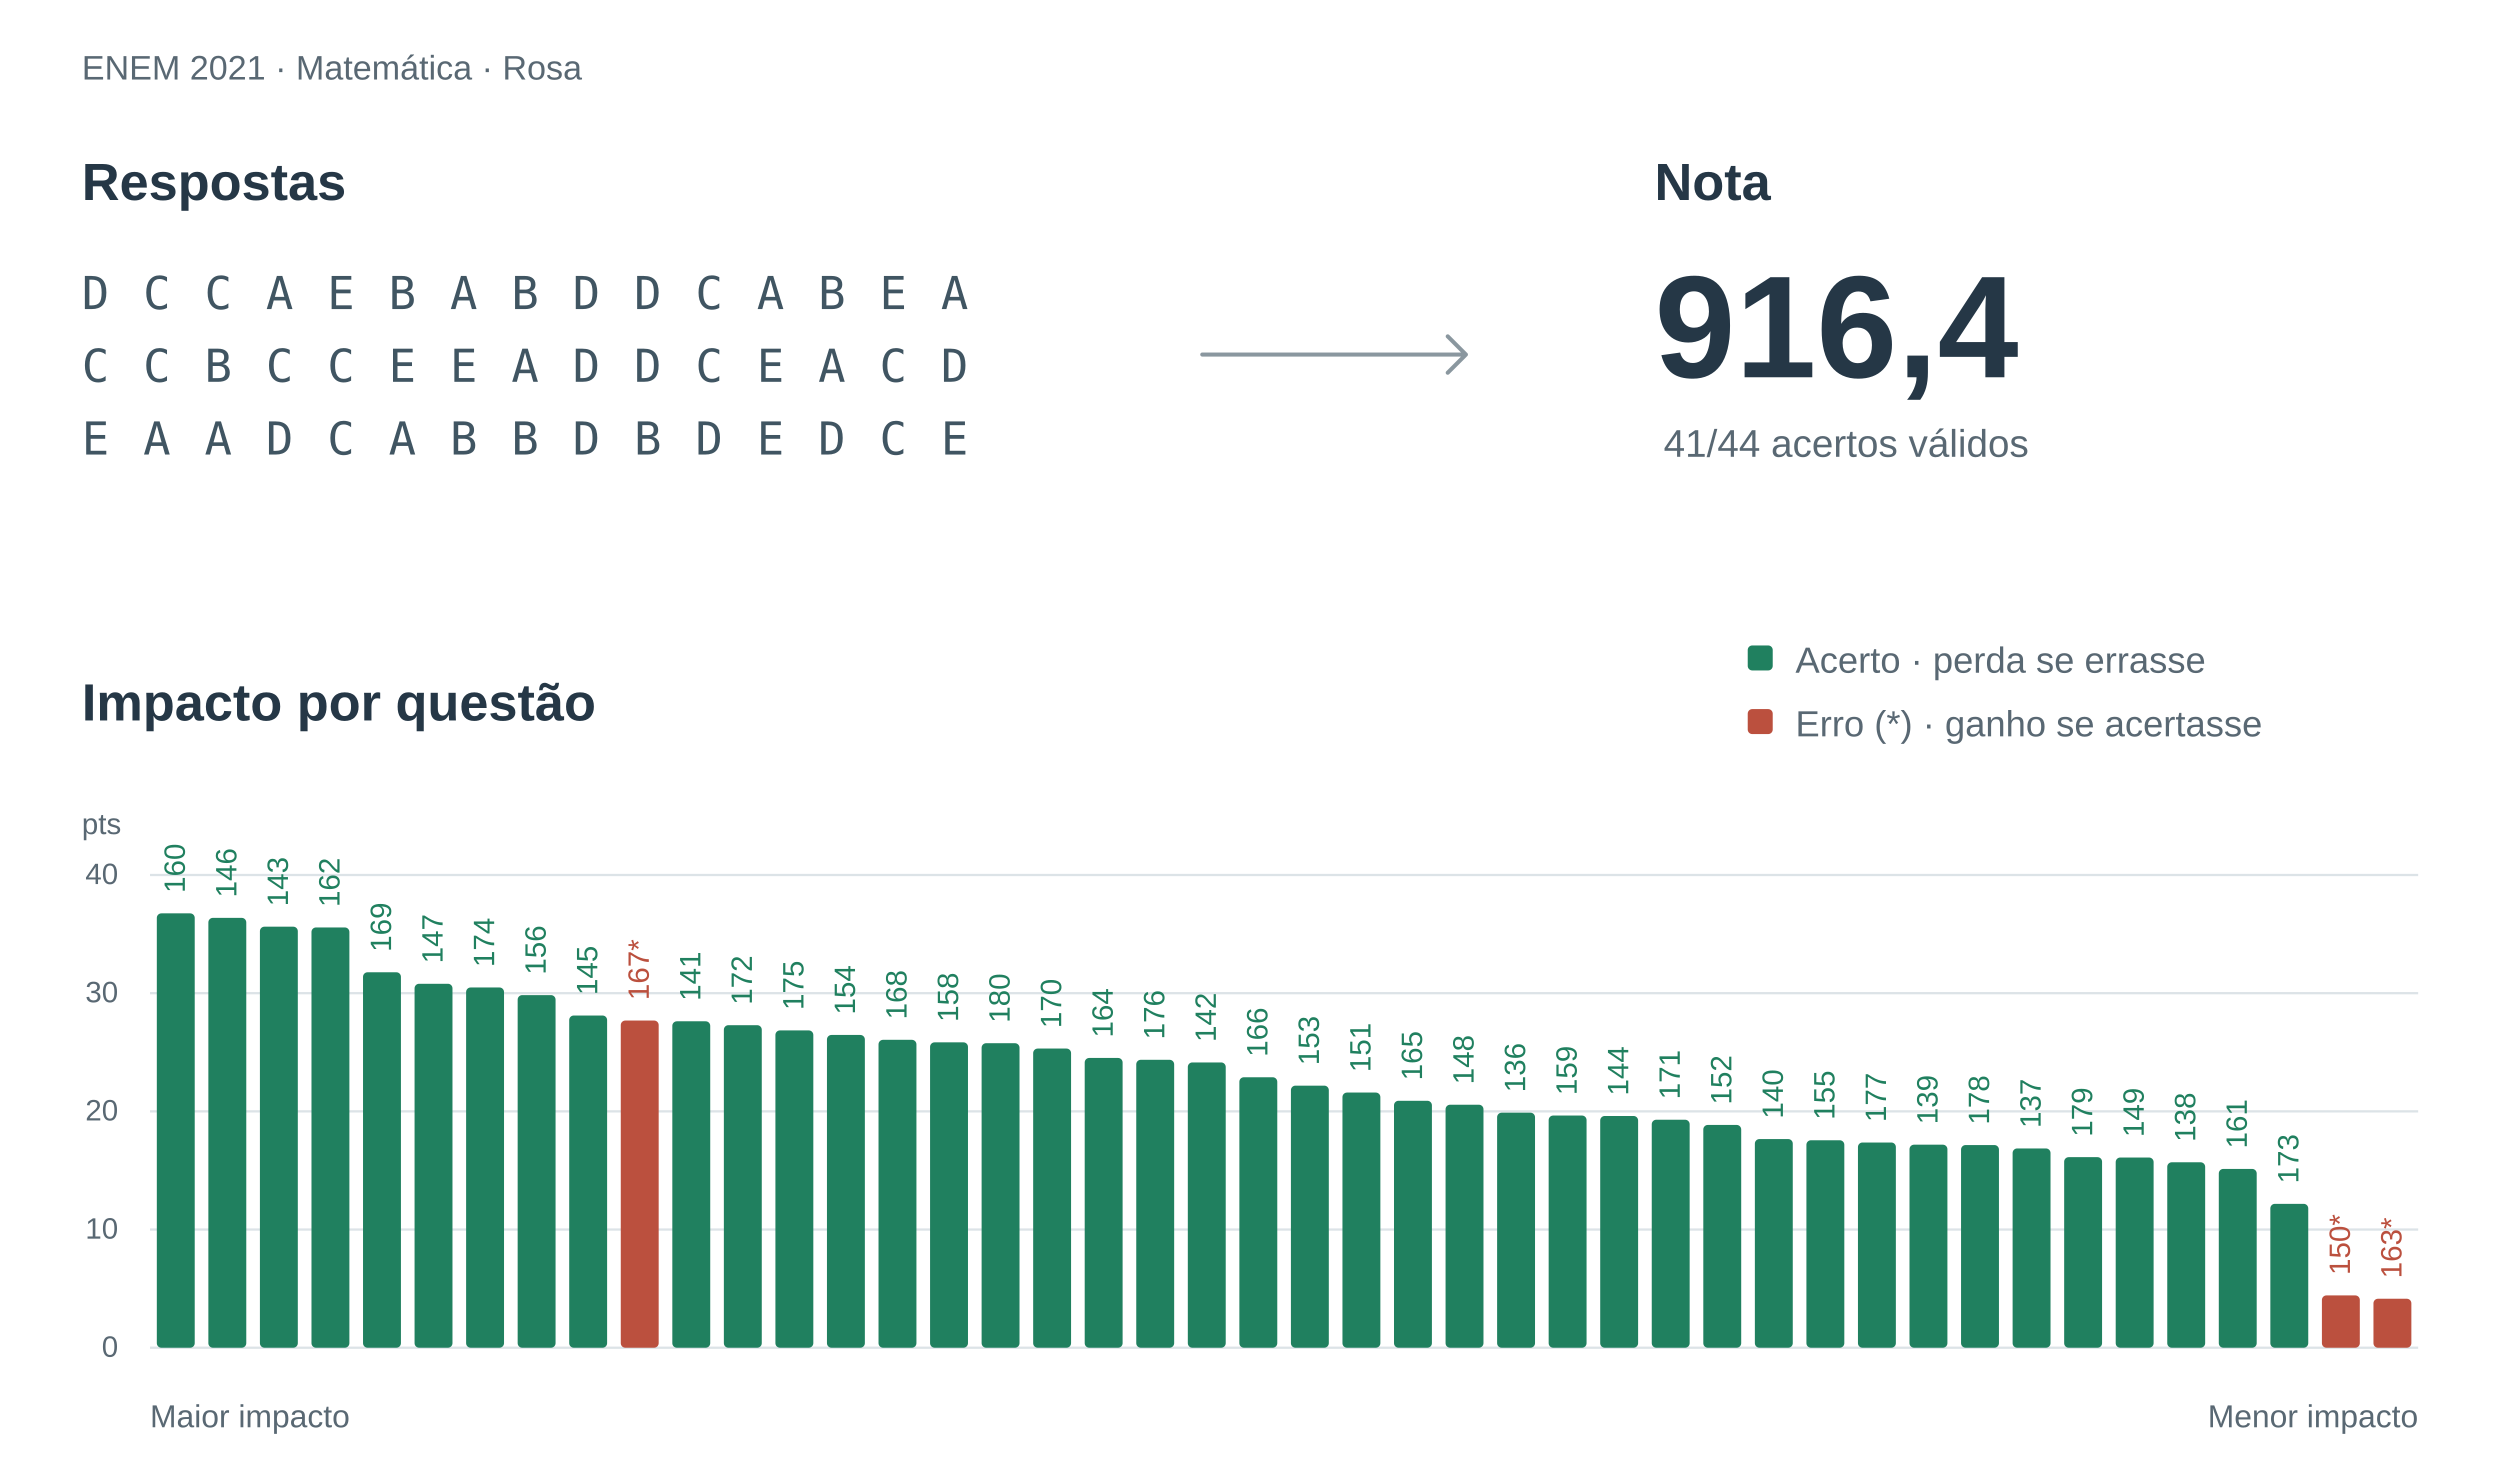
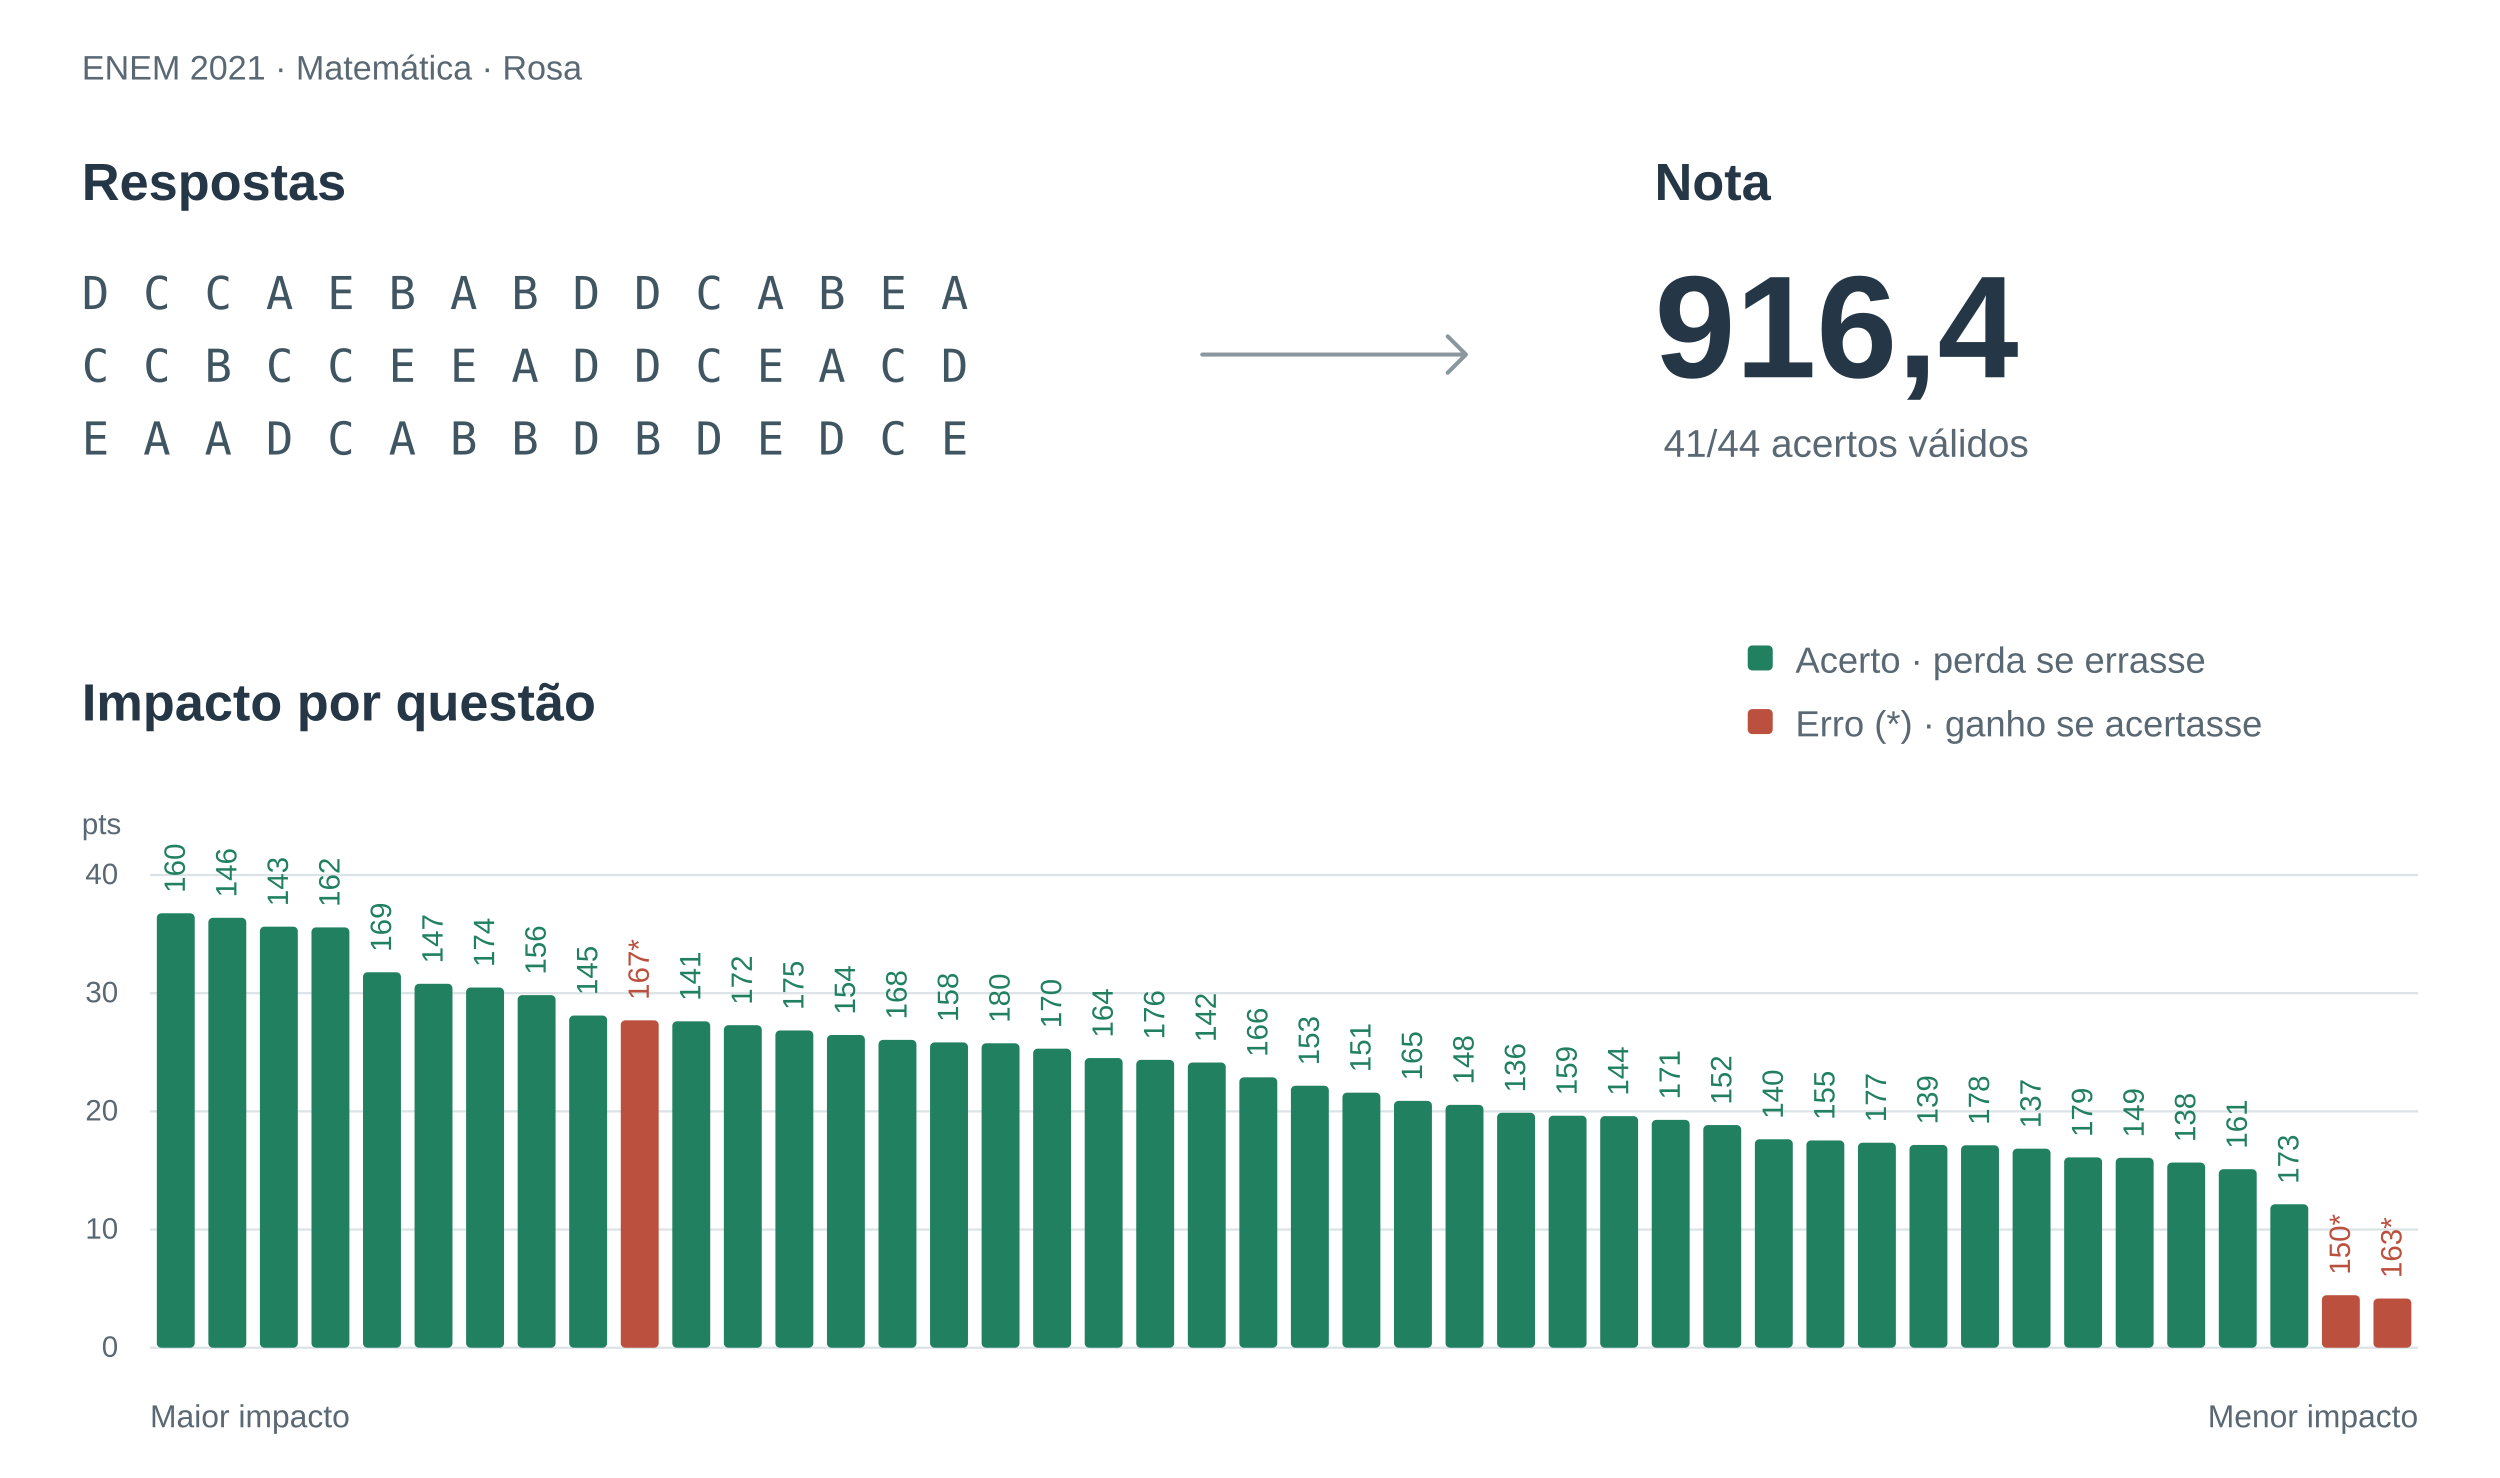
<svg xmlns="http://www.w3.org/2000/svg" viewBox="0 0 1100 650" width="1100" height="650" role="img" aria-labelledby="titulo descricao">
  <style>.texto { fill: #253746; }
.secundario { fill: #596873; }
.resposta { fill: #405562; }
.acerto { fill: #20805f; }
.erro { fill: #bb503e; }
.grade { stroke: #dce3e7; }
.seta { stroke: #8a979f; }</style>
  <g font-family="Arial, Helvetica, sans-serif">
    <text x="36" y="35" font-size="15" class="secundario">ENEM 2021 · Matemática · Rosa</text>
    <text x="36" y="88" font-size="23" class="texto" font-weight="bold">Respostas</text>
    <text x="728" y="88" font-size="23" class="texto" font-weight="bold">Nota</text>
    <text x="36" y="136" font-size="20" class="resposta" font-family="monospace">D</text>
    <text x="63" y="136" font-size="20" class="resposta" font-family="monospace">C</text>
    <text x="90" y="136" font-size="20" class="resposta" font-family="monospace">C</text>
    <text x="117" y="136" font-size="20" class="resposta" font-family="monospace">A</text>
    <text x="144" y="136" font-size="20" class="resposta" font-family="monospace">E</text>
    <text x="171" y="136" font-size="20" class="resposta" font-family="monospace">B</text>
    <text x="198" y="136" font-size="20" class="resposta" font-family="monospace">A</text>
    <text x="225" y="136" font-size="20" class="resposta" font-family="monospace">B</text>
    <text x="252" y="136" font-size="20" class="resposta" font-family="monospace">D</text>
    <text x="279" y="136" font-size="20" class="resposta" font-family="monospace">D</text>
    <text x="306" y="136" font-size="20" class="resposta" font-family="monospace">C</text>
    <text x="333" y="136" font-size="20" class="resposta" font-family="monospace">A</text>
    <text x="360" y="136" font-size="20" class="resposta" font-family="monospace">B</text>
    <text x="387" y="136" font-size="20" class="resposta" font-family="monospace">E</text>
    <text x="414" y="136" font-size="20" class="resposta" font-family="monospace">A</text>
    <text x="36" y="168" font-size="20" class="resposta" font-family="monospace">C</text>
    <text x="63" y="168" font-size="20" class="resposta" font-family="monospace">C</text>
    <text x="90" y="168" font-size="20" class="resposta" font-family="monospace">B</text>
    <text x="117" y="168" font-size="20" class="resposta" font-family="monospace">C</text>
    <text x="144" y="168" font-size="20" class="resposta" font-family="monospace">C</text>
    <text x="171" y="168" font-size="20" class="resposta" font-family="monospace">E</text>
    <text x="198" y="168" font-size="20" class="resposta" font-family="monospace">E</text>
    <text x="225" y="168" font-size="20" class="resposta" font-family="monospace">A</text>
    <text x="252" y="168" font-size="20" class="resposta" font-family="monospace">D</text>
    <text x="279" y="168" font-size="20" class="resposta" font-family="monospace">D</text>
    <text x="306" y="168" font-size="20" class="resposta" font-family="monospace">C</text>
    <text x="333" y="168" font-size="20" class="resposta" font-family="monospace">E</text>
    <text x="360" y="168" font-size="20" class="resposta" font-family="monospace">A</text>
    <text x="387" y="168" font-size="20" class="resposta" font-family="monospace">C</text>
    <text x="414" y="168" font-size="20" class="resposta" font-family="monospace">D</text>
    <text x="36" y="200" font-size="20" class="resposta" font-family="monospace">E</text>
    <text x="63" y="200" font-size="20" class="resposta" font-family="monospace">A</text>
    <text x="90" y="200" font-size="20" class="resposta" font-family="monospace">A</text>
    <text x="117" y="200" font-size="20" class="resposta" font-family="monospace">D</text>
    <text x="144" y="200" font-size="20" class="resposta" font-family="monospace">C</text>
    <text x="171" y="200" font-size="20" class="resposta" font-family="monospace">A</text>
    <text x="198" y="200" font-size="20" class="resposta" font-family="monospace">B</text>
    <text x="225" y="200" font-size="20" class="resposta" font-family="monospace">B</text>
    <text x="252" y="200" font-size="20" class="resposta" font-family="monospace">D</text>
    <text x="279" y="200" font-size="20" class="resposta" font-family="monospace">B</text>
    <text x="306" y="200" font-size="20" class="resposta" font-family="monospace">D</text>
    <text x="333" y="200" font-size="20" class="resposta" font-family="monospace">E</text>
    <text x="360" y="200" font-size="20" class="resposta" font-family="monospace">D</text>
    <text x="387" y="200" font-size="20" class="resposta" font-family="monospace">C</text>
    <text x="414" y="200" font-size="20" class="resposta" font-family="monospace">E</text>
    <path d="M 529 156 H 645 M 637 148 L 645 156 L 637 164" fill="none" stroke-width="1.8" stroke-linecap="round" stroke-linejoin="round" class="seta" />
    <text x="728" y="166" font-size="64" class="texto" font-weight="bold">916,4</text>
    <text x="732" y="201" font-size="17" class="secundario">41/44 acertos válidos</text>
    <text x="36" y="317" font-size="23" class="texto" font-weight="bold">Impacto por questão</text>
    <rect x="769" y="284" width="11" height="11" rx="2" class="acerto" />
    <text x="790" y="296" font-size="16" class="secundario">Acerto · perda se errasse</text>
    <rect x="769" y="312" width="11" height="11" rx="2" class="erro" />
    <text x="790" y="324" font-size="16" class="secundario">Erro (*) · ganho se acertasse</text>
    <text x="36" y="367" font-size="13" class="secundario">pts</text>
    <line x1="66" y1="593.0" x2="1064" y2="593.0" stroke-width="1" class="grade" />
    <text x="52" y="597.0" font-size="13" class="secundario" text-anchor="end">0</text>
    <line x1="66" y1="541.0" x2="1064" y2="541.0" stroke-width="1" class="grade" />
    <text x="52" y="545.0" font-size="13" class="secundario" text-anchor="end">10</text>
    <line x1="66" y1="489.0" x2="1064" y2="489.0" stroke-width="1" class="grade" />
    <text x="52" y="493.0" font-size="13" class="secundario" text-anchor="end">20</text>
    <line x1="66" y1="437.0" x2="1064" y2="437.0" stroke-width="1" class="grade" />
    <text x="52" y="441.0" font-size="13" class="secundario" text-anchor="end">30</text>
    <line x1="66" y1="385.0" x2="1064" y2="385.0" stroke-width="1" class="grade" />
    <text x="52" y="389.0" font-size="13" class="secundario" text-anchor="end">40</text>
-     <rect x="69.00" y="401.88" width="16.68" height="191.12" rx="2" class="acerto">
-       </rect>
-     <text x="81.34" y="392.88" font-size="13" class="acerto" transform="rotate(-90 81.34 392.88)">160</text>
-     <rect x="91.68" y="403.86" width="16.68" height="189.14" rx="2" class="acerto">
-       </rect>
-     <text x="104.02" y="394.86" font-size="13" class="acerto" transform="rotate(-90 104.02 394.86)">146</text>
-     <rect x="114.36" y="407.74" width="16.68" height="185.26" rx="2" class="acerto">
-       </rect>
-     <text x="126.70" y="398.74" font-size="13" class="acerto" transform="rotate(-90 126.70 398.74)">143</text>
-     <rect x="137.05" y="408.08" width="16.68" height="184.92" rx="2" class="acerto">
-       </rect>
-     <text x="149.39" y="399.08" font-size="13" class="acerto" transform="rotate(-90 149.39 399.08)">162</text>
+     <rect x="69.00" y="401.85" width="16.68" height="191.15" rx="2" class="acerto">
+       </rect>
+     <text x="81.34" y="392.85" font-size="13" class="acerto" transform="rotate(-90 81.34 392.85)">160</text>
+     <rect x="91.68" y="403.83" width="16.68" height="189.17" rx="2" class="acerto">
+       </rect>
+     <text x="104.02" y="394.83" font-size="13" class="acerto" transform="rotate(-90 104.02 394.83)">146</text>
+     <rect x="114.36" y="407.72" width="16.68" height="185.28" rx="2" class="acerto">
+       </rect>
+     <text x="126.70" y="398.72" font-size="13" class="acerto" transform="rotate(-90 126.70 398.72)">143</text>
+     <rect x="137.05" y="408.05" width="16.68" height="184.95" rx="2" class="acerto">
+       </rect>
+     <text x="149.39" y="399.05" font-size="13" class="acerto" transform="rotate(-90 149.39 399.05)">162</text>
    <rect x="159.73" y="427.80" width="16.68" height="165.20" rx="2" class="acerto">
      </rect>
    <text x="172.07" y="418.80" font-size="13" class="acerto" transform="rotate(-90 172.07 418.80)">169</text>
-     <rect x="182.41" y="432.86" width="16.68" height="160.14" rx="2" class="acerto">
-       </rect>
-     <text x="194.75" y="423.86" font-size="13" class="acerto" transform="rotate(-90 194.75 423.86)">147</text>
-     <rect x="205.09" y="434.49" width="16.68" height="158.51" rx="2" class="acerto">
-       </rect>
-     <text x="217.43" y="425.49" font-size="13" class="acerto" transform="rotate(-90 217.43 425.49)">174</text>
+     <rect x="182.41" y="432.87" width="16.68" height="160.13" rx="2" class="acerto">
+       </rect>
+     <text x="194.75" y="423.87" font-size="13" class="acerto" transform="rotate(-90 194.75 423.87)">147</text>
+     <rect x="205.09" y="434.50" width="16.68" height="158.50" rx="2" class="acerto">
+       </rect>
+     <text x="217.43" y="425.50" font-size="13" class="acerto" transform="rotate(-90 217.43 425.50)">174</text>
    <rect x="227.77" y="437.85" width="16.68" height="155.15" rx="2" class="acerto">
      </rect>
    <text x="240.11" y="428.85" font-size="13" class="acerto" transform="rotate(-90 240.11 428.85)">156</text>
-     <rect x="250.45" y="446.83" width="16.68" height="146.17" rx="2" class="acerto">
-       </rect>
-     <text x="262.80" y="437.83" font-size="13" class="acerto" transform="rotate(-90 262.80 437.83)">145</text>
-     <rect x="273.14" y="449.04" width="16.68" height="143.96" rx="2" class="erro">
-       </rect>
-     <text x="285.48" y="440.04" font-size="13" class="erro" transform="rotate(-90 285.48 440.04)">167*</text>
-     <rect x="295.82" y="449.37" width="16.68" height="143.63" rx="2" class="acerto">
-       </rect>
-     <text x="308.16" y="440.37" font-size="13" class="acerto" transform="rotate(-90 308.16 440.37)">141</text>
-     <rect x="318.50" y="451.08" width="16.68" height="141.92" rx="2" class="acerto">
-       </rect>
-     <text x="330.84" y="442.08" font-size="13" class="acerto" transform="rotate(-90 330.84 442.08)">172</text>
-     <rect x="341.18" y="453.38" width="16.68" height="139.62" rx="2" class="acerto">
-       </rect>
-     <text x="353.52" y="444.38" font-size="13" class="acerto" transform="rotate(-90 353.52 444.38)">175</text>
-     <rect x="363.86" y="455.38" width="16.68" height="137.62" rx="2" class="acerto">
-       </rect>
-     <text x="376.20" y="446.38" font-size="13" class="acerto" transform="rotate(-90 376.20 446.38)">154</text>
-     <rect x="386.55" y="457.52" width="16.68" height="135.48" rx="2" class="acerto">
-       </rect>
-     <text x="398.89" y="448.52" font-size="13" class="acerto" transform="rotate(-90 398.89 448.52)">168</text>
-     <rect x="409.23" y="458.63" width="16.68" height="134.37" rx="2" class="acerto">
-       </rect>
-     <text x="421.57" y="449.63" font-size="13" class="acerto" transform="rotate(-90 421.57 449.63)">158</text>
-     <rect x="431.91" y="459.01" width="16.68" height="133.99" rx="2" class="acerto">
-       </rect>
-     <text x="444.25" y="450.01" font-size="13" class="acerto" transform="rotate(-90 444.25 450.01)">180</text>
-     <rect x="454.59" y="461.37" width="16.68" height="131.63" rx="2" class="acerto">
-       </rect>
-     <text x="466.93" y="452.37" font-size="13" class="acerto" transform="rotate(-90 466.93 452.37)">170</text>
-     <rect x="477.27" y="465.50" width="16.68" height="127.50" rx="2" class="acerto">
-       </rect>
-     <text x="489.61" y="456.50" font-size="13" class="acerto" transform="rotate(-90 489.61 456.50)">164</text>
-     <rect x="499.95" y="466.31" width="16.68" height="126.69" rx="2" class="acerto">
-       </rect>
-     <text x="512.30" y="457.31" font-size="13" class="acerto" transform="rotate(-90 512.30 457.31)">176</text>
-     <rect x="522.64" y="467.47" width="16.68" height="125.53" rx="2" class="acerto">
-       </rect>
-     <text x="534.98" y="458.47" font-size="13" class="acerto" transform="rotate(-90 534.98 458.47)">142</text>
-     <rect x="545.32" y="473.99" width="16.68" height="119.01" rx="2" class="acerto">
-       </rect>
-     <text x="557.66" y="464.99" font-size="13" class="acerto" transform="rotate(-90 557.66 464.99)">166</text>
-     <rect x="568.00" y="477.68" width="16.68" height="115.32" rx="2" class="acerto">
-       </rect>
-     <text x="580.34" y="468.68" font-size="13" class="acerto" transform="rotate(-90 580.34 468.68)">153</text>
-     <rect x="590.68" y="480.73" width="16.68" height="112.27" rx="2" class="acerto">
-       </rect>
-     <text x="603.02" y="471.73" font-size="13" class="acerto" transform="rotate(-90 603.02 471.73)">151</text>
-     <rect x="613.36" y="484.34" width="16.68" height="108.66" rx="2" class="acerto">
-       </rect>
-     <text x="625.70" y="475.34" font-size="13" class="acerto" transform="rotate(-90 625.70 475.34)">165</text>
-     <rect x="636.05" y="486.08" width="16.68" height="106.92" rx="2" class="acerto">
-       </rect>
-     <text x="648.39" y="477.08" font-size="13" class="acerto" transform="rotate(-90 648.39 477.08)">148</text>
-     <rect x="658.73" y="489.58" width="16.68" height="103.42" rx="2" class="acerto">
-       </rect>
-     <text x="671.07" y="480.58" font-size="13" class="acerto" transform="rotate(-90 671.07 480.58)">136</text>
-     <rect x="681.41" y="490.84" width="16.68" height="102.16" rx="2" class="acerto">
-       </rect>
-     <text x="693.75" y="481.84" font-size="13" class="acerto" transform="rotate(-90 693.75 481.84)">159</text>
-     <rect x="704.09" y="491.03" width="16.68" height="101.97" rx="2" class="acerto">
-       </rect>
-     <text x="716.43" y="482.03" font-size="13" class="acerto" transform="rotate(-90 716.43 482.03)">144</text>
-     <rect x="726.77" y="492.68" width="16.68" height="100.32" rx="2" class="acerto">
-       </rect>
-     <text x="739.11" y="483.68" font-size="13" class="acerto" transform="rotate(-90 739.11 483.68)">171</text>
-     <rect x="749.45" y="494.97" width="16.68" height="98.03" rx="2" class="acerto">
-       </rect>
-     <text x="761.80" y="485.97" font-size="13" class="acerto" transform="rotate(-90 761.80 485.97)">152</text>
-     <rect x="772.14" y="501.19" width="16.68" height="91.81" rx="2" class="acerto">
-       </rect>
-     <text x="784.48" y="492.19" font-size="13" class="acerto" transform="rotate(-90 784.48 492.19)">140</text>
-     <rect x="794.82" y="501.71" width="16.68" height="91.29" rx="2" class="acerto">
-       </rect>
-     <text x="807.16" y="492.71" font-size="13" class="acerto" transform="rotate(-90 807.16 492.71)">155</text>
-     <rect x="817.50" y="502.70" width="16.68" height="90.30" rx="2" class="acerto">
-       </rect>
-     <text x="829.84" y="493.70" font-size="13" class="acerto" transform="rotate(-90 829.84 493.70)">177</text>
-     <rect x="840.18" y="503.66" width="16.68" height="89.34" rx="2" class="acerto">
-       </rect>
-     <text x="852.52" y="494.66" font-size="13" class="acerto" transform="rotate(-90 852.52 494.66)">139</text>
-     <rect x="862.86" y="503.82" width="16.68" height="89.18" rx="2" class="acerto">
-       </rect>
-     <text x="875.20" y="494.82" font-size="13" class="acerto" transform="rotate(-90 875.20 494.82)">178</text>
-     <rect x="885.55" y="505.32" width="16.68" height="87.68" rx="2" class="acerto">
-       </rect>
-     <text x="897.89" y="496.32" font-size="13" class="acerto" transform="rotate(-90 897.89 496.32)">137</text>
-     <rect x="908.23" y="509.15" width="16.68" height="83.85" rx="2" class="acerto">
-       </rect>
-     <text x="920.57" y="500.15" font-size="13" class="acerto" transform="rotate(-90 920.57 500.15)">179</text>
-     <rect x="930.91" y="509.31" width="16.68" height="83.69" rx="2" class="acerto">
-       </rect>
-     <text x="943.25" y="500.31" font-size="13" class="acerto" transform="rotate(-90 943.25 500.31)">149</text>
-     <rect x="953.59" y="511.40" width="16.68" height="81.60" rx="2" class="acerto">
-       </rect>
-     <text x="965.93" y="502.40" font-size="13" class="acerto" transform="rotate(-90 965.93 502.40)">138</text>
-     <rect x="976.27" y="514.32" width="16.68" height="78.68" rx="2" class="acerto">
-       </rect>
-     <text x="988.61" y="505.32" font-size="13" class="acerto" transform="rotate(-90 988.61 505.32)">161</text>
-     <rect x="998.95" y="529.69" width="16.68" height="63.31" rx="2" class="acerto">
-       </rect>
-     <text x="1011.30" y="520.69" font-size="13" class="acerto" transform="rotate(-90 1011.30 520.69)">173</text>
-     <rect x="1021.64" y="569.98" width="16.68" height="23.02" rx="2" class="erro">
-       </rect>
-     <text x="1033.98" y="560.98" font-size="13" class="erro" transform="rotate(-90 1033.98 560.98)">150*</text>
-     <rect x="1044.32" y="571.45" width="16.68" height="21.55" rx="2" class="erro">
-       </rect>
-     <text x="1056.66" y="562.45" font-size="13" class="erro" transform="rotate(-90 1056.66 562.45)">163*</text>
+     <rect x="250.45" y="446.84" width="16.68" height="146.16" rx="2" class="acerto">
+       </rect>
+     <text x="262.80" y="437.84" font-size="13" class="acerto" transform="rotate(-90 262.80 437.84)">145</text>
+     <rect x="273.14" y="448.96" width="16.68" height="144.04" rx="2" class="erro">
+       </rect>
+     <text x="285.48" y="439.96" font-size="13" class="erro" transform="rotate(-90 285.48 439.96)">167*</text>
+     <rect x="295.82" y="449.38" width="16.68" height="143.62" rx="2" class="acerto">
+       </rect>
+     <text x="308.16" y="440.38" font-size="13" class="acerto" transform="rotate(-90 308.16 440.38)">141</text>
+     <rect x="318.50" y="451.10" width="16.68" height="141.90" rx="2" class="acerto">
+       </rect>
+     <text x="330.84" y="442.10" font-size="13" class="acerto" transform="rotate(-90 330.84 442.10)">172</text>
+     <rect x="341.18" y="453.40" width="16.68" height="139.60" rx="2" class="acerto">
+       </rect>
+     <text x="353.52" y="444.40" font-size="13" class="acerto" transform="rotate(-90 353.52 444.40)">175</text>
+     <rect x="363.86" y="455.40" width="16.68" height="137.60" rx="2" class="acerto">
+       </rect>
+     <text x="376.20" y="446.40" font-size="13" class="acerto" transform="rotate(-90 376.20 446.40)">154</text>
+     <rect x="386.55" y="457.55" width="16.68" height="135.45" rx="2" class="acerto">
+       </rect>
+     <text x="398.89" y="448.55" font-size="13" class="acerto" transform="rotate(-90 398.89 448.55)">168</text>
+     <rect x="409.23" y="458.66" width="16.68" height="134.34" rx="2" class="acerto">
+       </rect>
+     <text x="421.57" y="449.66" font-size="13" class="acerto" transform="rotate(-90 421.57 449.66)">158</text>
+     <rect x="431.91" y="459.04" width="16.68" height="133.96" rx="2" class="acerto">
+       </rect>
+     <text x="444.25" y="450.04" font-size="13" class="acerto" transform="rotate(-90 444.25 450.04)">180</text>
+     <rect x="454.59" y="461.40" width="16.68" height="131.60" rx="2" class="acerto">
+       </rect>
+     <text x="466.93" y="452.40" font-size="13" class="acerto" transform="rotate(-90 466.93 452.40)">170</text>
+     <rect x="477.27" y="465.54" width="16.68" height="127.46" rx="2" class="acerto">
+       </rect>
+     <text x="489.61" y="456.54" font-size="13" class="acerto" transform="rotate(-90 489.61 456.54)">164</text>
+     <rect x="499.95" y="466.35" width="16.68" height="126.65" rx="2" class="acerto">
+       </rect>
+     <text x="512.30" y="457.35" font-size="13" class="acerto" transform="rotate(-90 512.30 457.35)">176</text>
+     <rect x="522.64" y="467.51" width="16.68" height="125.49" rx="2" class="acerto">
+       </rect>
+     <text x="534.98" y="458.51" font-size="13" class="acerto" transform="rotate(-90 534.98 458.51)">142</text>
+     <rect x="545.32" y="474.03" width="16.68" height="118.97" rx="2" class="acerto">
+       </rect>
+     <text x="557.66" y="465.03" font-size="13" class="acerto" transform="rotate(-90 557.66 465.03)">166</text>
+     <rect x="568.00" y="477.73" width="16.68" height="115.27" rx="2" class="acerto">
+       </rect>
+     <text x="580.34" y="468.73" font-size="13" class="acerto" transform="rotate(-90 580.34 468.73)">153</text>
+     <rect x="590.68" y="480.78" width="16.68" height="112.22" rx="2" class="acerto">
+       </rect>
+     <text x="603.02" y="471.78" font-size="13" class="acerto" transform="rotate(-90 603.02 471.78)">151</text>
+     <rect x="613.36" y="484.39" width="16.68" height="108.61" rx="2" class="acerto">
+       </rect>
+     <text x="625.70" y="475.39" font-size="13" class="acerto" transform="rotate(-90 625.70 475.39)">165</text>
+     <rect x="636.05" y="486.14" width="16.68" height="106.86" rx="2" class="acerto">
+       </rect>
+     <text x="648.39" y="477.14" font-size="13" class="acerto" transform="rotate(-90 648.39 477.14)">148</text>
+     <rect x="658.73" y="489.64" width="16.68" height="103.36" rx="2" class="acerto">
+       </rect>
+     <text x="671.07" y="480.64" font-size="13" class="acerto" transform="rotate(-90 671.07 480.64)">136</text>
+     <rect x="681.41" y="490.91" width="16.68" height="102.09" rx="2" class="acerto">
+       </rect>
+     <text x="693.75" y="481.91" font-size="13" class="acerto" transform="rotate(-90 693.75 481.91)">159</text>
+     <rect x="704.09" y="491.09" width="16.68" height="101.91" rx="2" class="acerto">
+       </rect>
+     <text x="716.43" y="482.09" font-size="13" class="acerto" transform="rotate(-90 716.43 482.09)">144</text>
+     <rect x="726.77" y="492.74" width="16.68" height="100.26" rx="2" class="acerto">
+       </rect>
+     <text x="739.11" y="483.74" font-size="13" class="acerto" transform="rotate(-90 739.11 483.74)">171</text>
+     <rect x="749.45" y="495.03" width="16.68" height="97.97" rx="2" class="acerto">
+       </rect>
+     <text x="761.80" y="486.03" font-size="13" class="acerto" transform="rotate(-90 761.80 486.03)">152</text>
+     <rect x="772.14" y="501.28" width="16.68" height="91.72" rx="2" class="acerto">
+       </rect>
+     <text x="784.48" y="492.28" font-size="13" class="acerto" transform="rotate(-90 784.48 492.28)">140</text>
+     <rect x="794.82" y="501.80" width="16.68" height="91.20" rx="2" class="acerto">
+       </rect>
+     <text x="807.16" y="492.80" font-size="13" class="acerto" transform="rotate(-90 807.16 492.80)">155</text>
+     <rect x="817.50" y="502.79" width="16.68" height="90.21" rx="2" class="acerto">
+       </rect>
+     <text x="829.84" y="493.79" font-size="13" class="acerto" transform="rotate(-90 829.84 493.79)">177</text>
+     <rect x="840.18" y="503.76" width="16.68" height="89.24" rx="2" class="acerto">
+       </rect>
+     <text x="852.52" y="494.76" font-size="13" class="acerto" transform="rotate(-90 852.52 494.76)">139</text>
+     <rect x="862.86" y="503.92" width="16.68" height="89.08" rx="2" class="acerto">
+       </rect>
+     <text x="875.20" y="494.92" font-size="13" class="acerto" transform="rotate(-90 875.20 494.92)">178</text>
+     <rect x="885.55" y="505.42" width="16.68" height="87.58" rx="2" class="acerto">
+       </rect>
+     <text x="897.89" y="496.42" font-size="13" class="acerto" transform="rotate(-90 897.89 496.42)">137</text>
+     <rect x="908.23" y="509.26" width="16.68" height="83.74" rx="2" class="acerto">
+       </rect>
+     <text x="920.57" y="500.26" font-size="13" class="acerto" transform="rotate(-90 920.57 500.26)">179</text>
+     <rect x="930.91" y="509.43" width="16.68" height="83.57" rx="2" class="acerto">
+       </rect>
+     <text x="943.25" y="500.43" font-size="13" class="acerto" transform="rotate(-90 943.25 500.43)">149</text>
+     <rect x="953.59" y="511.53" width="16.68" height="81.47" rx="2" class="acerto">
+       </rect>
+     <text x="965.93" y="502.53" font-size="13" class="acerto" transform="rotate(-90 965.93 502.53)">138</text>
+     <rect x="976.27" y="514.45" width="16.68" height="78.55" rx="2" class="acerto">
+       </rect>
+     <text x="988.61" y="505.45" font-size="13" class="acerto" transform="rotate(-90 988.61 505.45)">161</text>
+     <rect x="998.95" y="529.89" width="16.68" height="63.11" rx="2" class="acerto">
+       </rect>
+     <text x="1011.30" y="520.89" font-size="13" class="acerto" transform="rotate(-90 1011.30 520.89)">173</text>
+     <rect x="1021.64" y="569.90" width="16.68" height="23.10" rx="2" class="erro">
+       </rect>
+     <text x="1033.98" y="560.90" font-size="13" class="erro" transform="rotate(-90 1033.98 560.90)">150*</text>
+     <rect x="1044.32" y="571.37" width="16.68" height="21.63" rx="2" class="erro">
+       </rect>
+     <text x="1056.66" y="562.37" font-size="13" class="erro" transform="rotate(-90 1056.66 562.37)">163*</text>
    <text x="66" y="628" font-size="14" class="secundario">Maior impacto</text>
    <text x="1064" y="628" font-size="14" class="secundario" text-anchor="end">Menor impacto</text>
  </g>
</svg>
